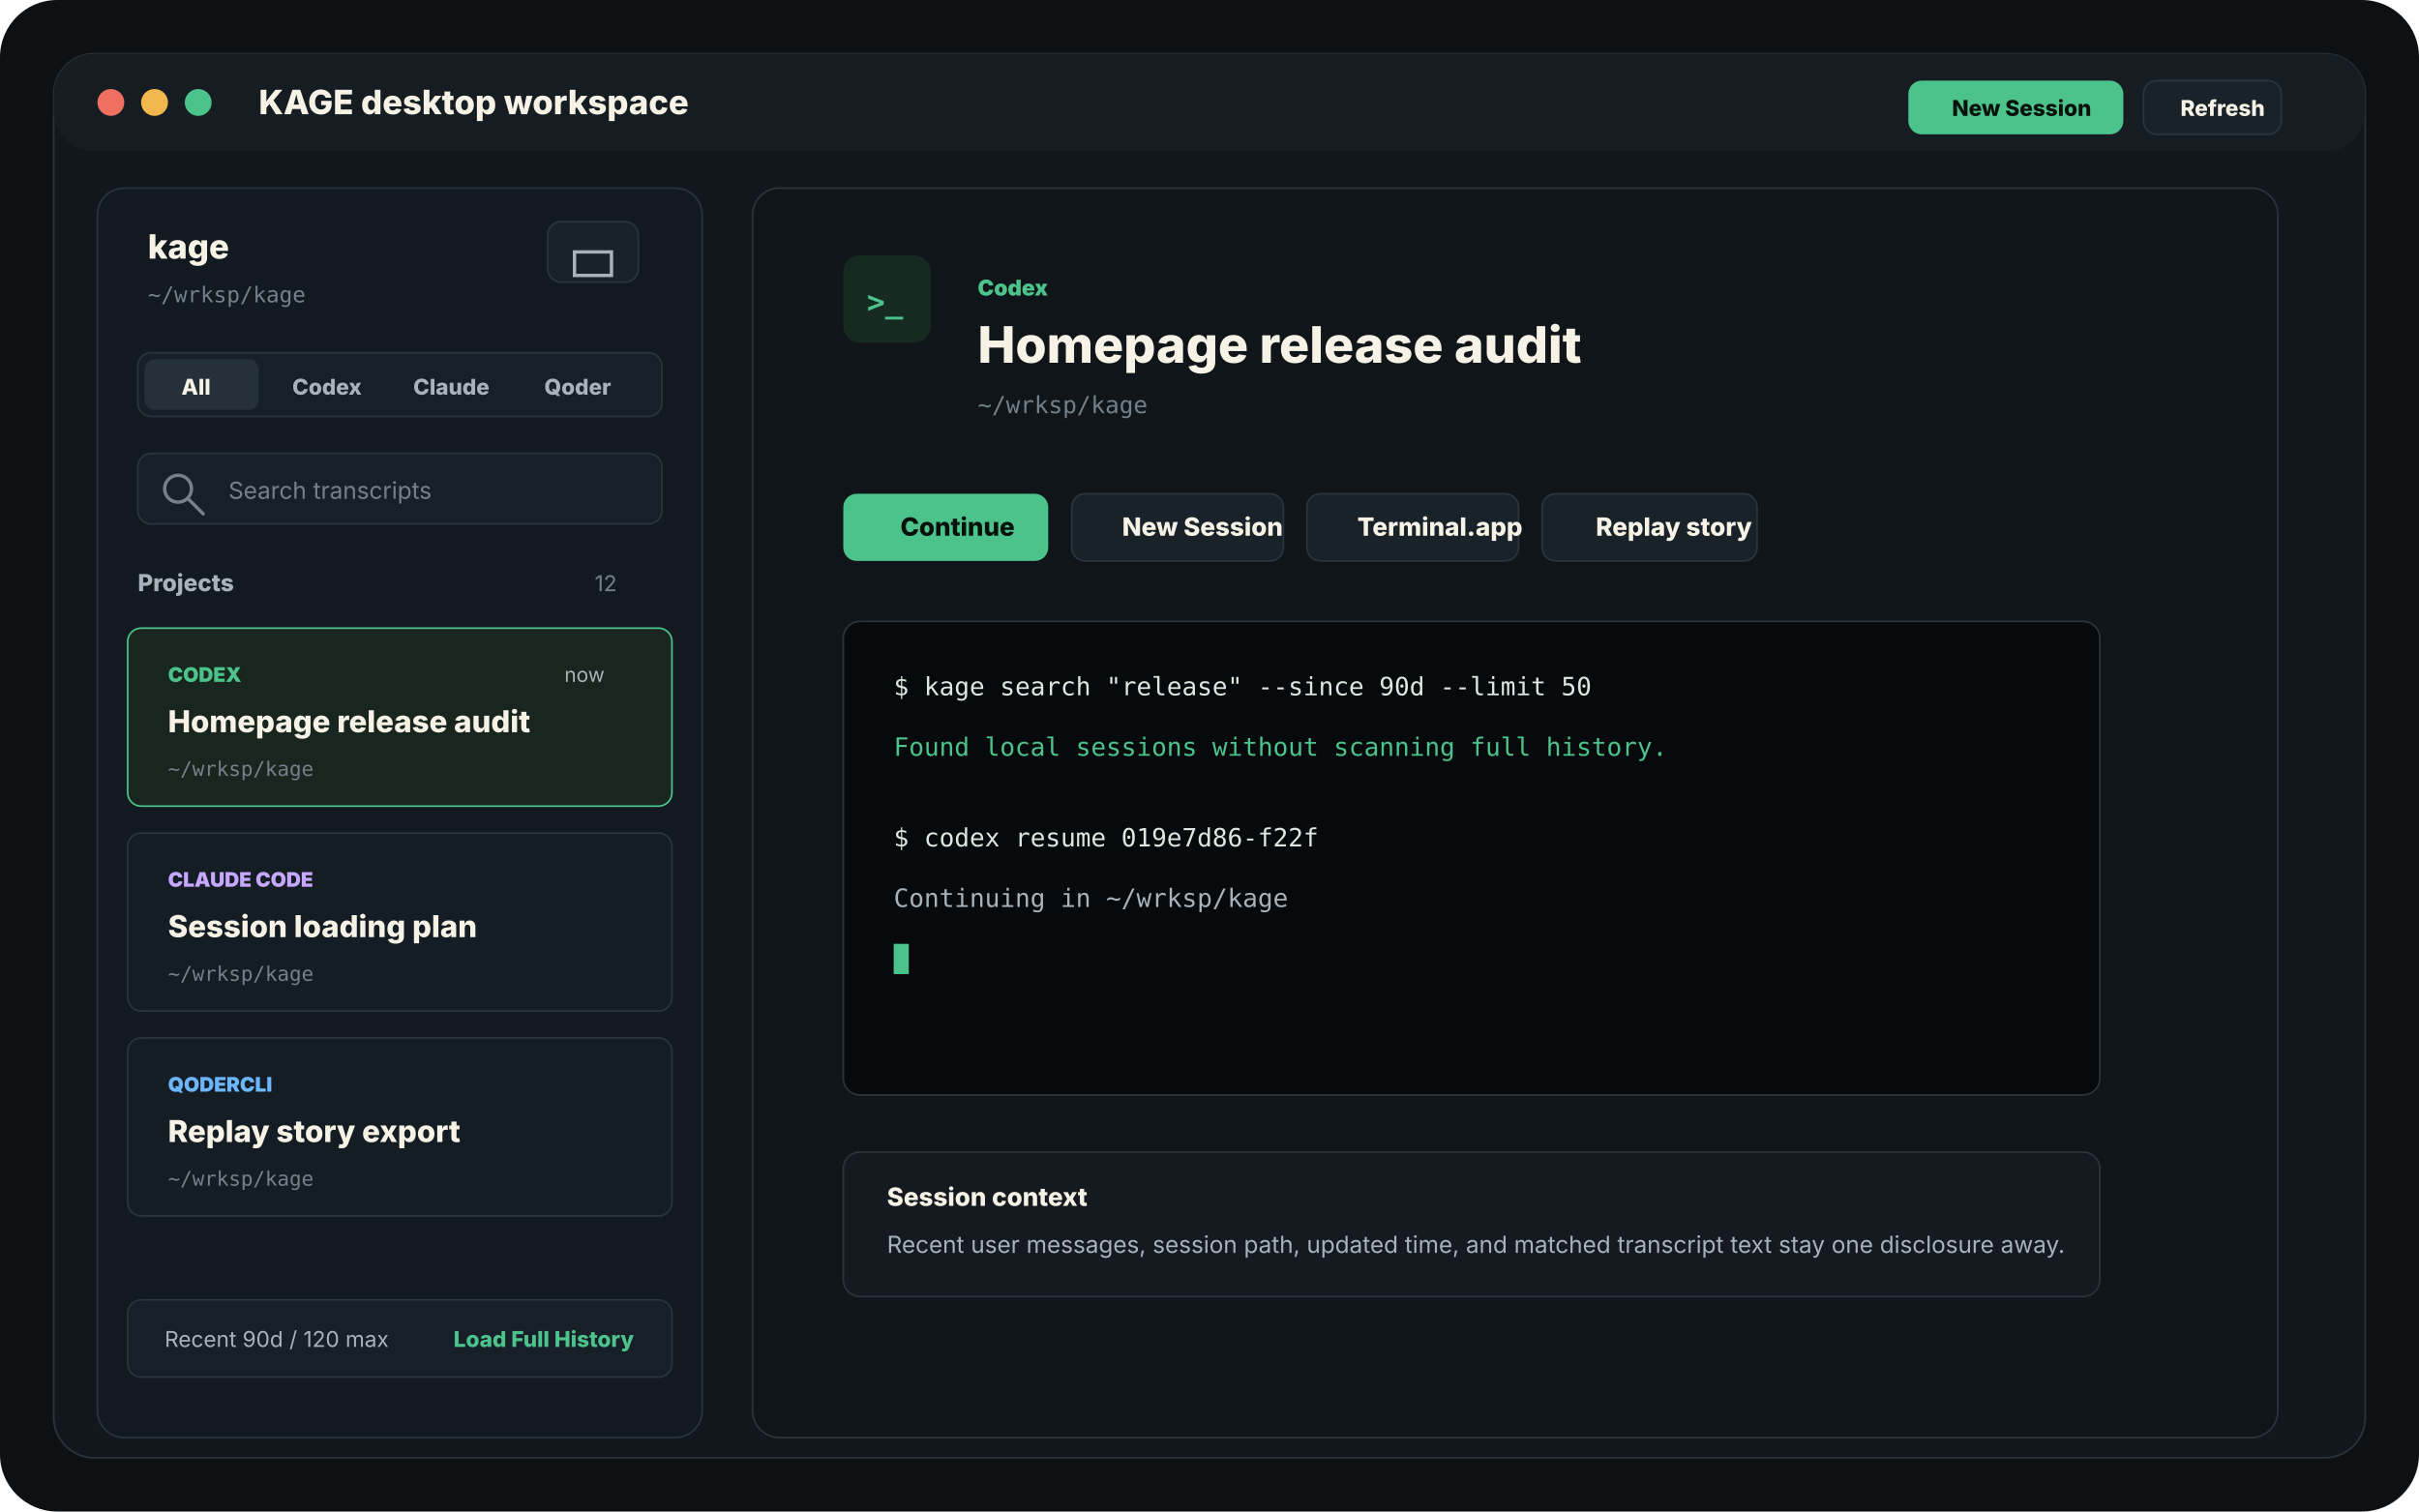
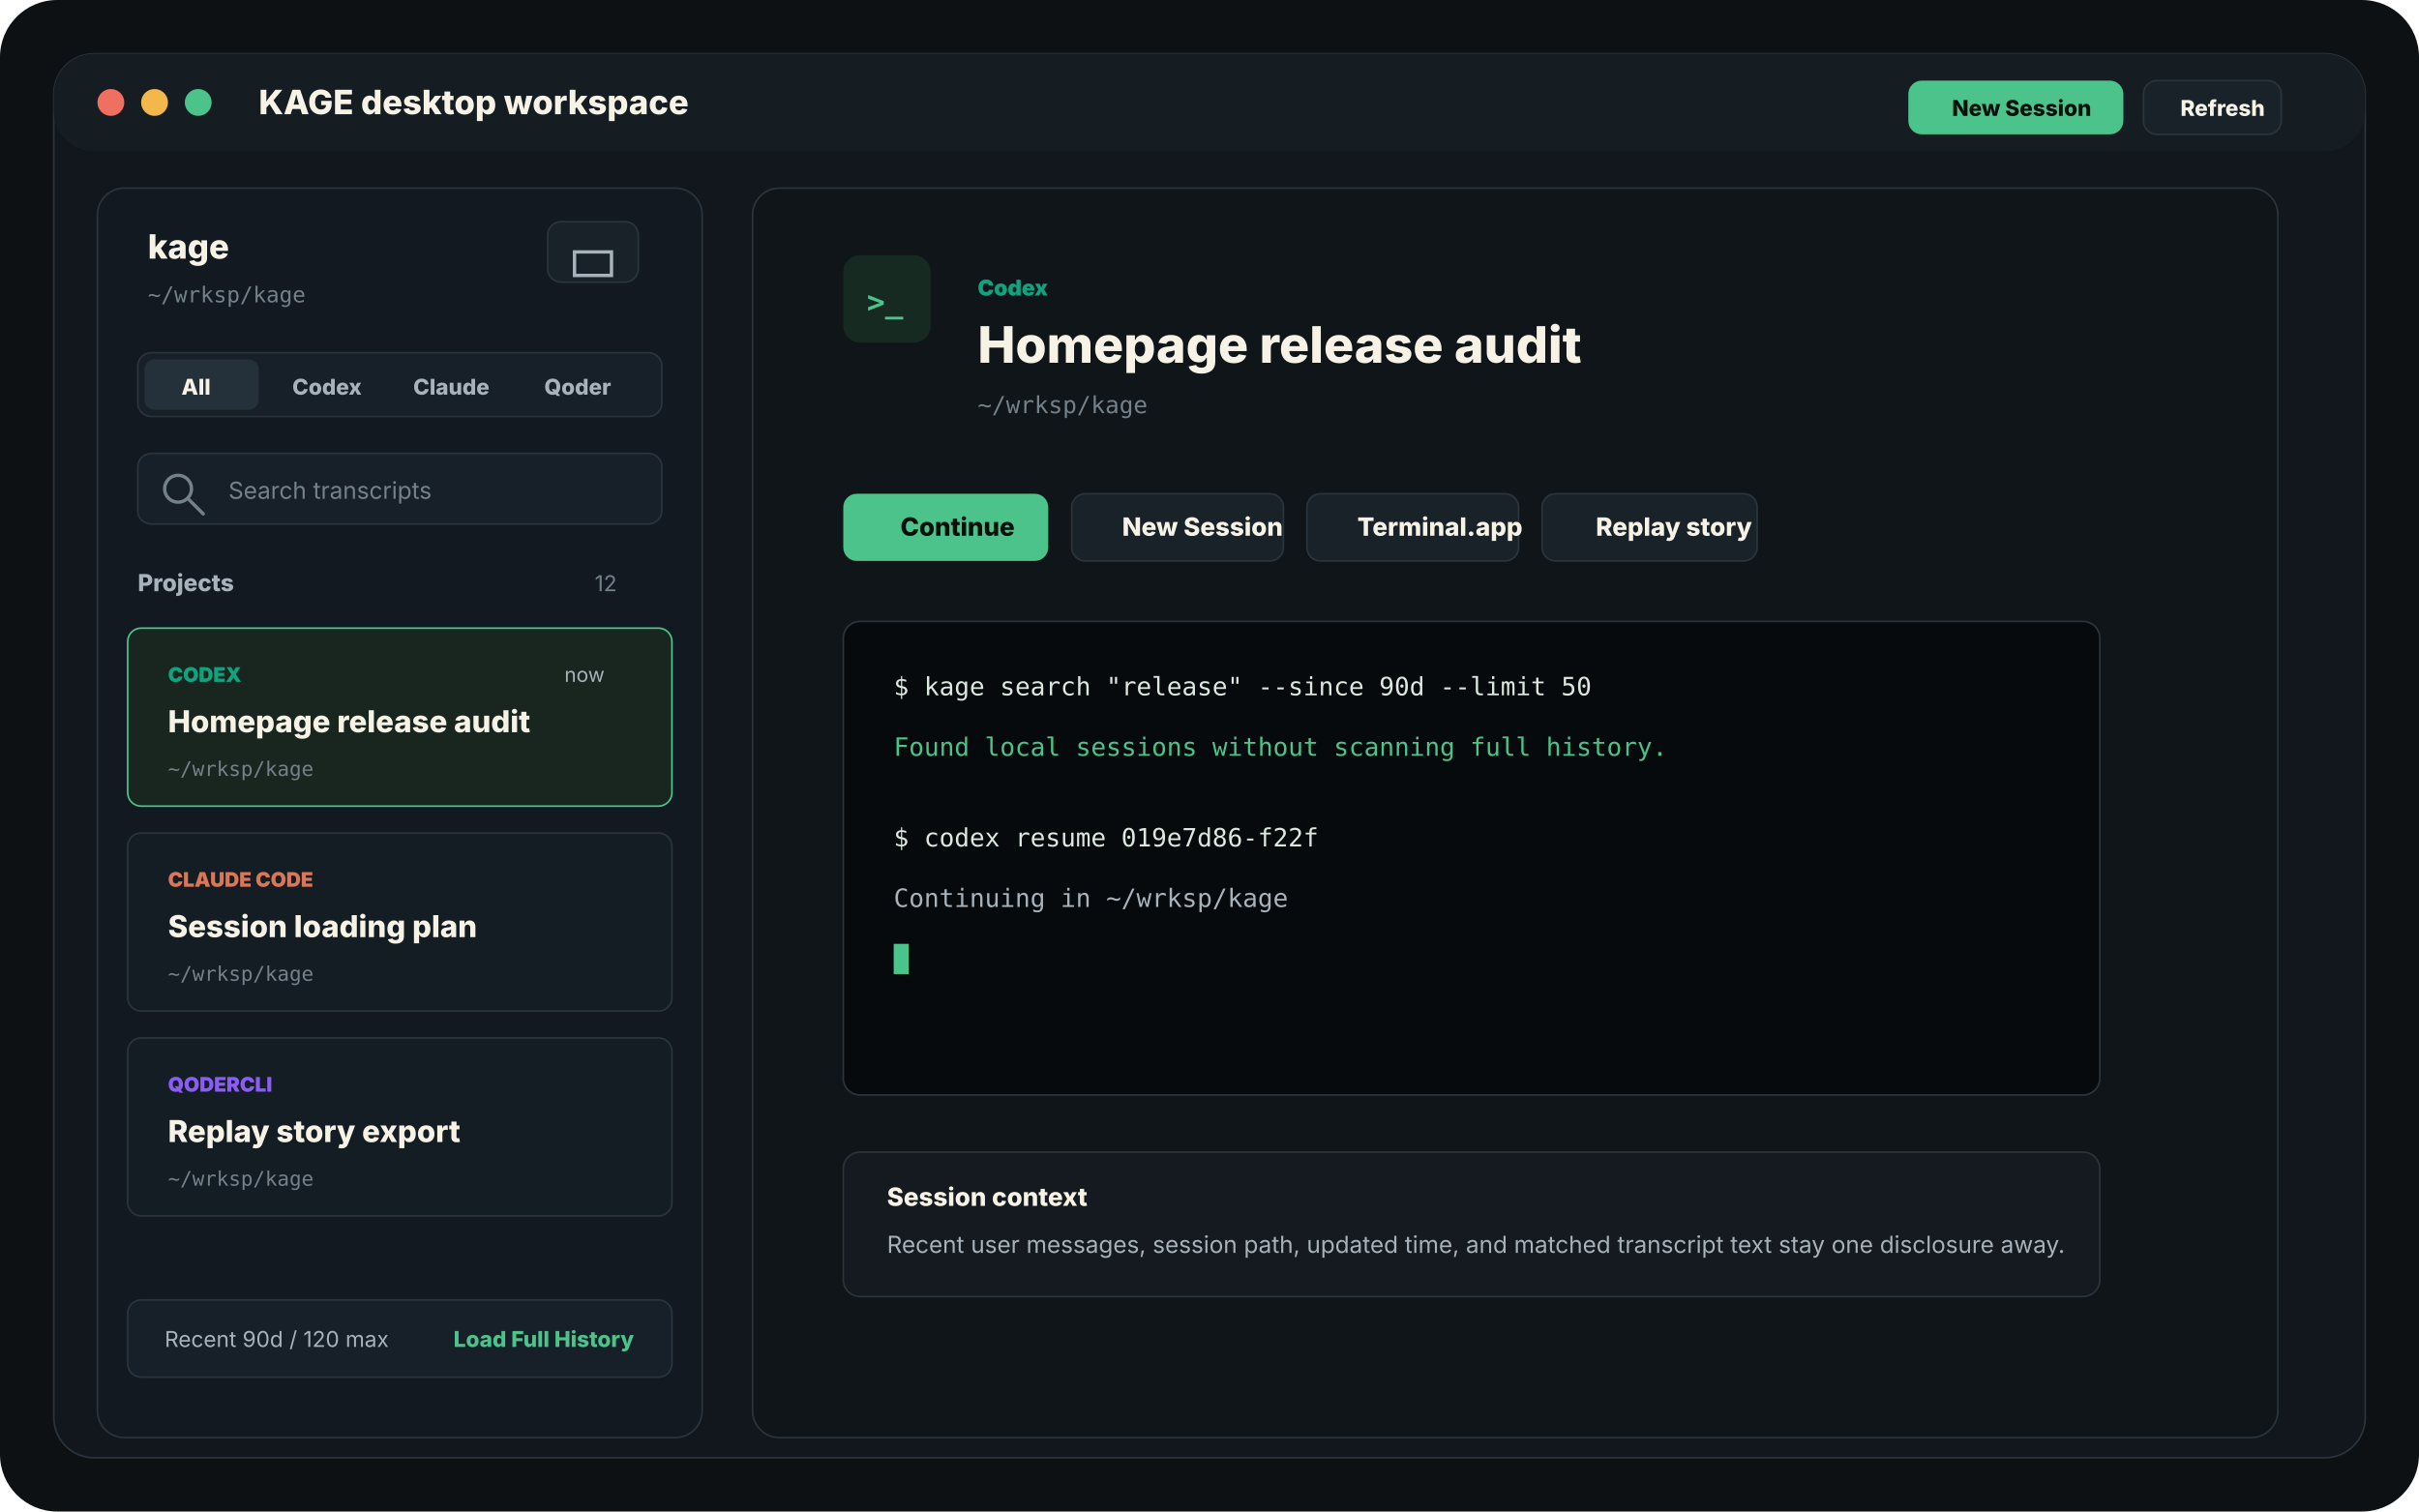
<svg xmlns="http://www.w3.org/2000/svg" width="1440" height="900" viewBox="0 0 1440 900" fill="none">
  <rect width="1440" height="900" rx="34" fill="#0d1114" />
  <rect x="32" y="32" width="1376" height="836" rx="24" fill="#11171c" stroke="#2a343c" />
  <rect x="32" y="32" width="1376" height="58" rx="24" fill="#151d23" />
  <circle cx="66" cy="61" r="8" fill="#ef6f61" />
  <circle cx="92" cy="61" r="8" fill="#f2b84b" />
  <circle cx="118" cy="61" r="8" fill="#4cc38a" />
  <text x="154" y="68" font-family="Inter, -apple-system, BlinkMacSystemFont, sans-serif" font-size="20" font-weight="800" fill="#f7f2e6">KAGE desktop workspace</text>
  <rect x="1136" y="48" width="128" height="32" rx="8" fill="#4cc38a" />
  <text x="1162" y="69" font-family="Inter, -apple-system, BlinkMacSystemFont, sans-serif" font-size="13" font-weight="800" fill="#07110c">New Session</text>
  <rect x="1276" y="48" width="82" height="32" rx="8" fill="#192229" stroke="#2a343c" />
  <text x="1298" y="69" font-family="Inter, -apple-system, BlinkMacSystemFont, sans-serif" font-size="13" font-weight="800" fill="#f7f2e6">Refresh</text>
  <rect x="58" y="112" width="360" height="744" rx="16" fill="#121920" stroke="#2a343c" />
  <text x="88" y="154" font-family="Inter, -apple-system, BlinkMacSystemFont, sans-serif" font-size="20" font-weight="800" fill="#f7f2e6">kage</text>
  <text x="88" y="180" font-family="SFMono-Regular, Menlo, monospace" font-size="13" fill="#74818a">~/wrksp/kage</text>
  <rect x="326" y="132" width="54" height="36" rx="8" fill="#192229" stroke="#2a343c" />
  <path d="M342 150h22v14h-22z" stroke="#a7b2ba" stroke-width="2" fill="none" />
  <rect x="82" y="210" width="312" height="38" rx="8" fill="#172029" stroke="#2a343c" />
  <rect x="86" y="214" width="68" height="30" rx="6" fill="#24313a" />
  <text x="108" y="235" font-family="Inter, -apple-system, BlinkMacSystemFont, sans-serif" font-size="13" font-weight="800" fill="#f7f2e6">All</text>
  <text x="174" y="235" font-family="Inter, -apple-system, BlinkMacSystemFont, sans-serif" font-size="13" font-weight="800" fill="#a7b2ba">Codex</text>
  <text x="246" y="235" font-family="Inter, -apple-system, BlinkMacSystemFont, sans-serif" font-size="13" font-weight="800" fill="#a7b2ba">Claude</text>
  <text x="324" y="235" font-family="Inter, -apple-system, BlinkMacSystemFont, sans-serif" font-size="13" font-weight="800" fill="#a7b2ba">Qoder</text>
  <rect x="82" y="270" width="312" height="42" rx="8" fill="#172029" stroke="#2a343c" />
  <circle cx="106" cy="291" r="8" stroke="#74818a" stroke-width="2" />
  <path d="M112 297l9 9" stroke="#74818a" stroke-width="2" stroke-linecap="round" />
  <text x="136" y="297" font-family="Inter, -apple-system, BlinkMacSystemFont, sans-serif" font-size="14" fill="#74818a">Search transcripts</text>
  <text x="82" y="352" font-family="Inter, -apple-system, BlinkMacSystemFont, sans-serif" font-size="14" font-weight="800" fill="#a7b2ba">Projects</text>
  <text x="354" y="352" font-family="Inter, -apple-system, BlinkMacSystemFont, sans-serif" font-size="13" fill="#74818a">12</text>
  <rect x="76" y="374" width="324" height="106" rx="8" fill="#18261f" stroke="#4cc38a" />
-   <text x="100" y="406" font-family="Inter, -apple-system, BlinkMacSystemFont, sans-serif" font-size="12" font-weight="900" fill="#4cc38a">CODEX</text>
+   <text x="100" y="406" font-family="Inter, -apple-system, BlinkMacSystemFont, sans-serif" font-size="12" font-weight="900" fill="#10a37f">CODEX</text>
  <text x="100" y="436" font-family="Inter, -apple-system, BlinkMacSystemFont, sans-serif" font-size="18" font-weight="800" fill="#f7f2e6">Homepage release audit</text>
  <text x="100" y="462" font-family="SFMono-Regular, Menlo, monospace" font-size="12" fill="#74818a">~/wrksp/kage</text>
  <text x="336" y="406" font-family="Inter, -apple-system, BlinkMacSystemFont, sans-serif" font-size="12" fill="#a7b2ba">now</text>
  <rect x="76" y="496" width="324" height="106" rx="8" fill="#151d24" stroke="#2a343c" />
-   <text x="100" y="528" font-family="Inter, -apple-system, BlinkMacSystemFont, sans-serif" font-size="12" font-weight="900" fill="#c7a7ff">CLAUDE CODE</text>
+   <text x="100" y="528" font-family="Inter, -apple-system, BlinkMacSystemFont, sans-serif" font-size="12" font-weight="900" fill="#d97757">CLAUDE CODE</text>
  <text x="100" y="558" font-family="Inter, -apple-system, BlinkMacSystemFont, sans-serif" font-size="18" font-weight="800" fill="#f7f2e6">Session loading plan</text>
  <text x="100" y="584" font-family="SFMono-Regular, Menlo, monospace" font-size="12" fill="#74818a">~/wrksp/kage</text>
  <rect x="76" y="618" width="324" height="106" rx="8" fill="#151d24" stroke="#2a343c" />
-   <text x="100" y="650" font-family="Inter, -apple-system, BlinkMacSystemFont, sans-serif" font-size="12" font-weight="900" fill="#6cb6ff">QODERCLI</text>
+   <text x="100" y="650" font-family="Inter, -apple-system, BlinkMacSystemFont, sans-serif" font-size="12" font-weight="900" fill="#8b5cf6">QODERCLI</text>
  <text x="100" y="680" font-family="Inter, -apple-system, BlinkMacSystemFont, sans-serif" font-size="18" font-weight="800" fill="#f7f2e6">Replay story export</text>
  <text x="100" y="706" font-family="SFMono-Regular, Menlo, monospace" font-size="12" fill="#74818a">~/wrksp/kage</text>
  <rect x="76" y="774" width="324" height="46" rx="8" fill="#172029" stroke="#2a343c" />
  <text x="98" y="802" font-family="Inter, -apple-system, BlinkMacSystemFont, sans-serif" font-size="13" fill="#a7b2ba">Recent 90d / 120 max</text>
  <text x="270" y="802" font-family="Inter, -apple-system, BlinkMacSystemFont, sans-serif" font-size="13" font-weight="800" fill="#4cc38a">Load Full History</text>
  <rect x="448" y="112" width="908" height="744" rx="16" fill="#0f1519" stroke="#2a343c" />
  <g transform="translate(502 152)">
    <rect width="52" height="52" rx="10" fill="#172a21" />
    <text x="14" y="34" font-family="SFMono-Regular, Menlo, monospace" font-size="18" font-weight="800" fill="#4cc38a">&gt;_</text>
  </g>
-   <text x="582" y="176" font-family="Inter, -apple-system, BlinkMacSystemFont, sans-serif" font-size="13" font-weight="900" fill="#4cc38a">Codex</text>
+   <text x="582" y="176" font-family="Inter, -apple-system, BlinkMacSystemFont, sans-serif" font-size="13" font-weight="900" fill="#10a37f">Codex</text>
  <text x="582" y="216" font-family="Inter, -apple-system, BlinkMacSystemFont, sans-serif" font-size="30" font-weight="800" fill="#f7f2e6">Homepage release audit</text>
  <text x="582" y="246" font-family="SFMono-Regular, Menlo, monospace" font-size="14" fill="#74818a">~/wrksp/kage</text>
  <rect x="502" y="294" width="122" height="40" rx="8" fill="#4cc38a" />
  <text x="536" y="319" font-family="Inter, -apple-system, BlinkMacSystemFont, sans-serif" font-size="15" font-weight="800" fill="#07110c">Continue</text>
  <rect x="638" y="294" width="126" height="40" rx="8" fill="#192229" stroke="#2a343c" />
  <text x="668" y="319" font-family="Inter, -apple-system, BlinkMacSystemFont, sans-serif" font-size="15" font-weight="800" fill="#f7f2e6">New Session</text>
  <rect x="778" y="294" width="126" height="40" rx="8" fill="#192229" stroke="#2a343c" />
  <text x="808" y="319" font-family="Inter, -apple-system, BlinkMacSystemFont, sans-serif" font-size="15" font-weight="800" fill="#f7f2e6">Terminal.app</text>
  <rect x="918" y="294" width="128" height="40" rx="8" fill="#192229" stroke="#2a343c" />
  <text x="950" y="319" font-family="Inter, -apple-system, BlinkMacSystemFont, sans-serif" font-size="15" font-weight="800" fill="#f7f2e6">Replay story</text>
  <rect x="502" y="370" width="748" height="282" rx="10" fill="#070a0d" stroke="#2a343c" />
  <text x="532" y="414" font-family="SFMono-Regular, Menlo, monospace" font-size="15" fill="#dce8df">$ kage search "release" --since 90d --limit 50</text>
  <text x="532" y="450" font-family="SFMono-Regular, Menlo, monospace" font-size="15" fill="#4cc38a">Found local sessions without scanning full history.</text>
  <text x="532" y="504" font-family="SFMono-Regular, Menlo, monospace" font-size="15" fill="#dce8df">$ codex resume 019e7d86-f22f</text>
  <text x="532" y="540" font-family="SFMono-Regular, Menlo, monospace" font-size="15" fill="#a7b2ba">Continuing in ~/wrksp/kage</text>
  <rect x="532" y="562" width="9" height="18" fill="#4cc38a" />
  <rect x="502" y="686" width="748" height="86" rx="10" fill="#141a1f" stroke="#2a343c" />
  <text x="528" y="718" font-family="Inter, -apple-system, BlinkMacSystemFont, sans-serif" font-size="15" font-weight="800" fill="#f7f2e6">Session context</text>
  <text x="528" y="746" font-family="Inter, -apple-system, BlinkMacSystemFont, sans-serif" font-size="14" fill="#a7b2ba">Recent user messages, session path, updated time, and matched transcript text stay one disclosure away.</text>
</svg>
